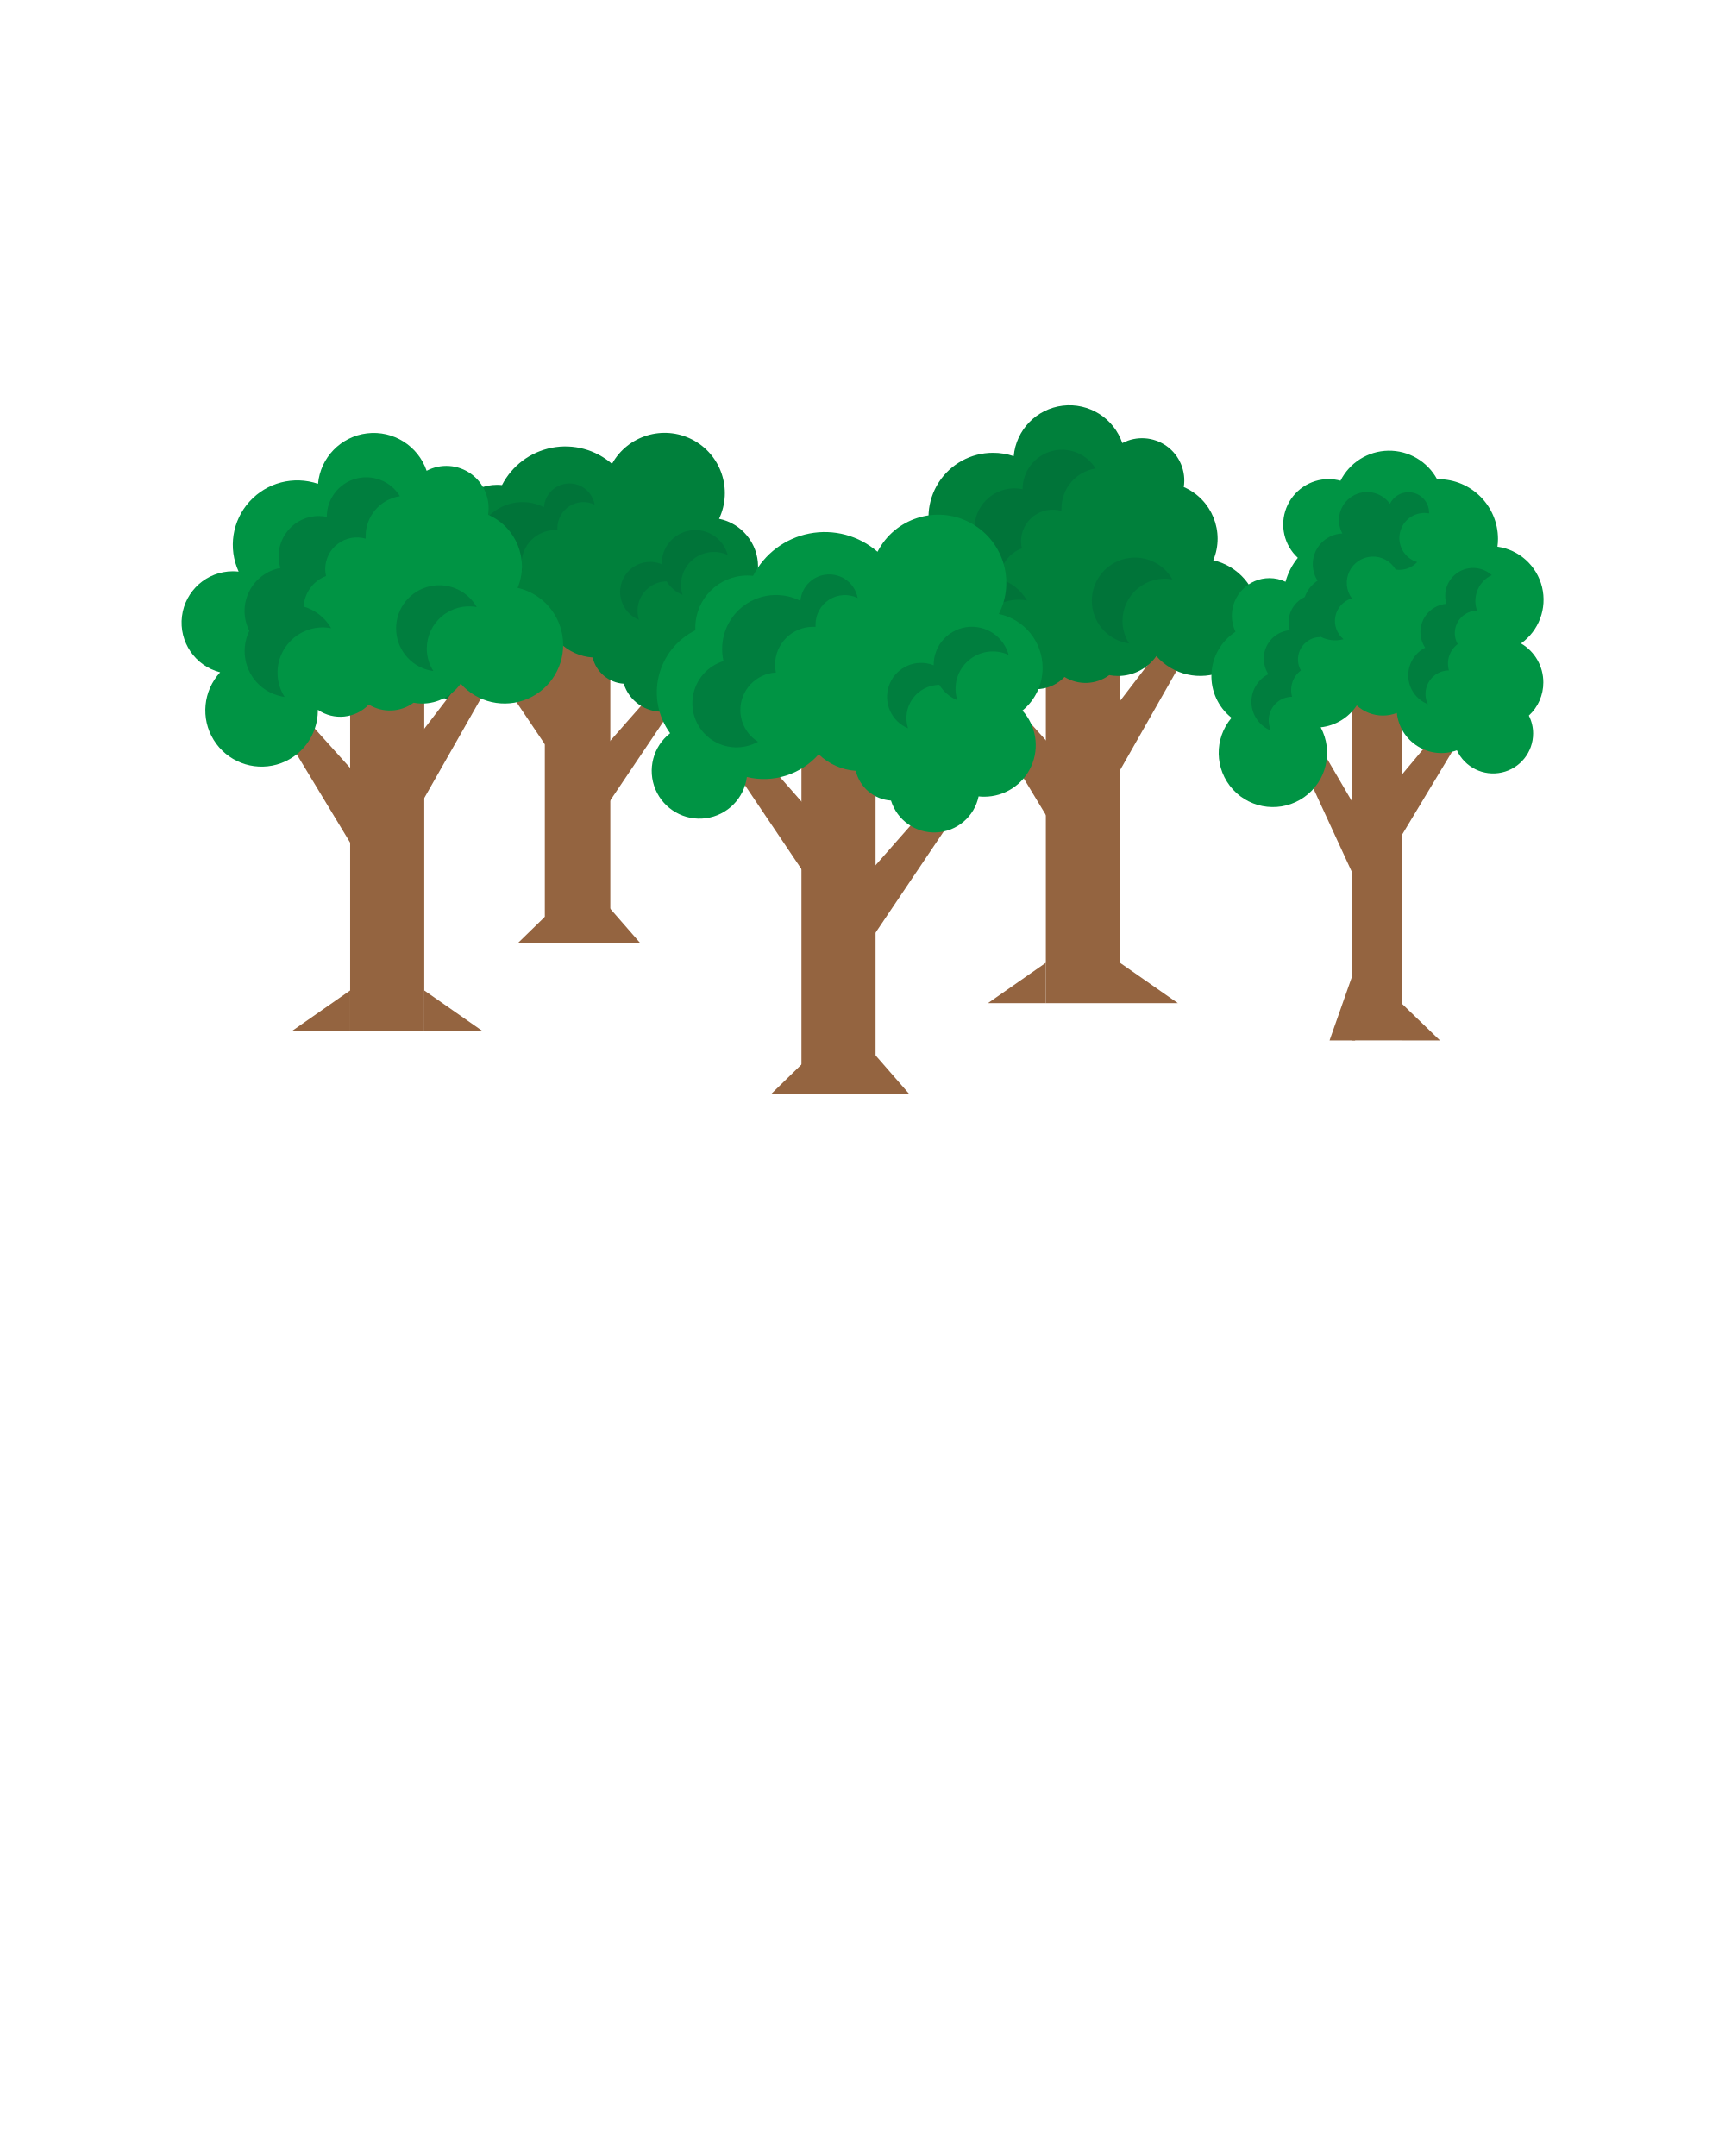
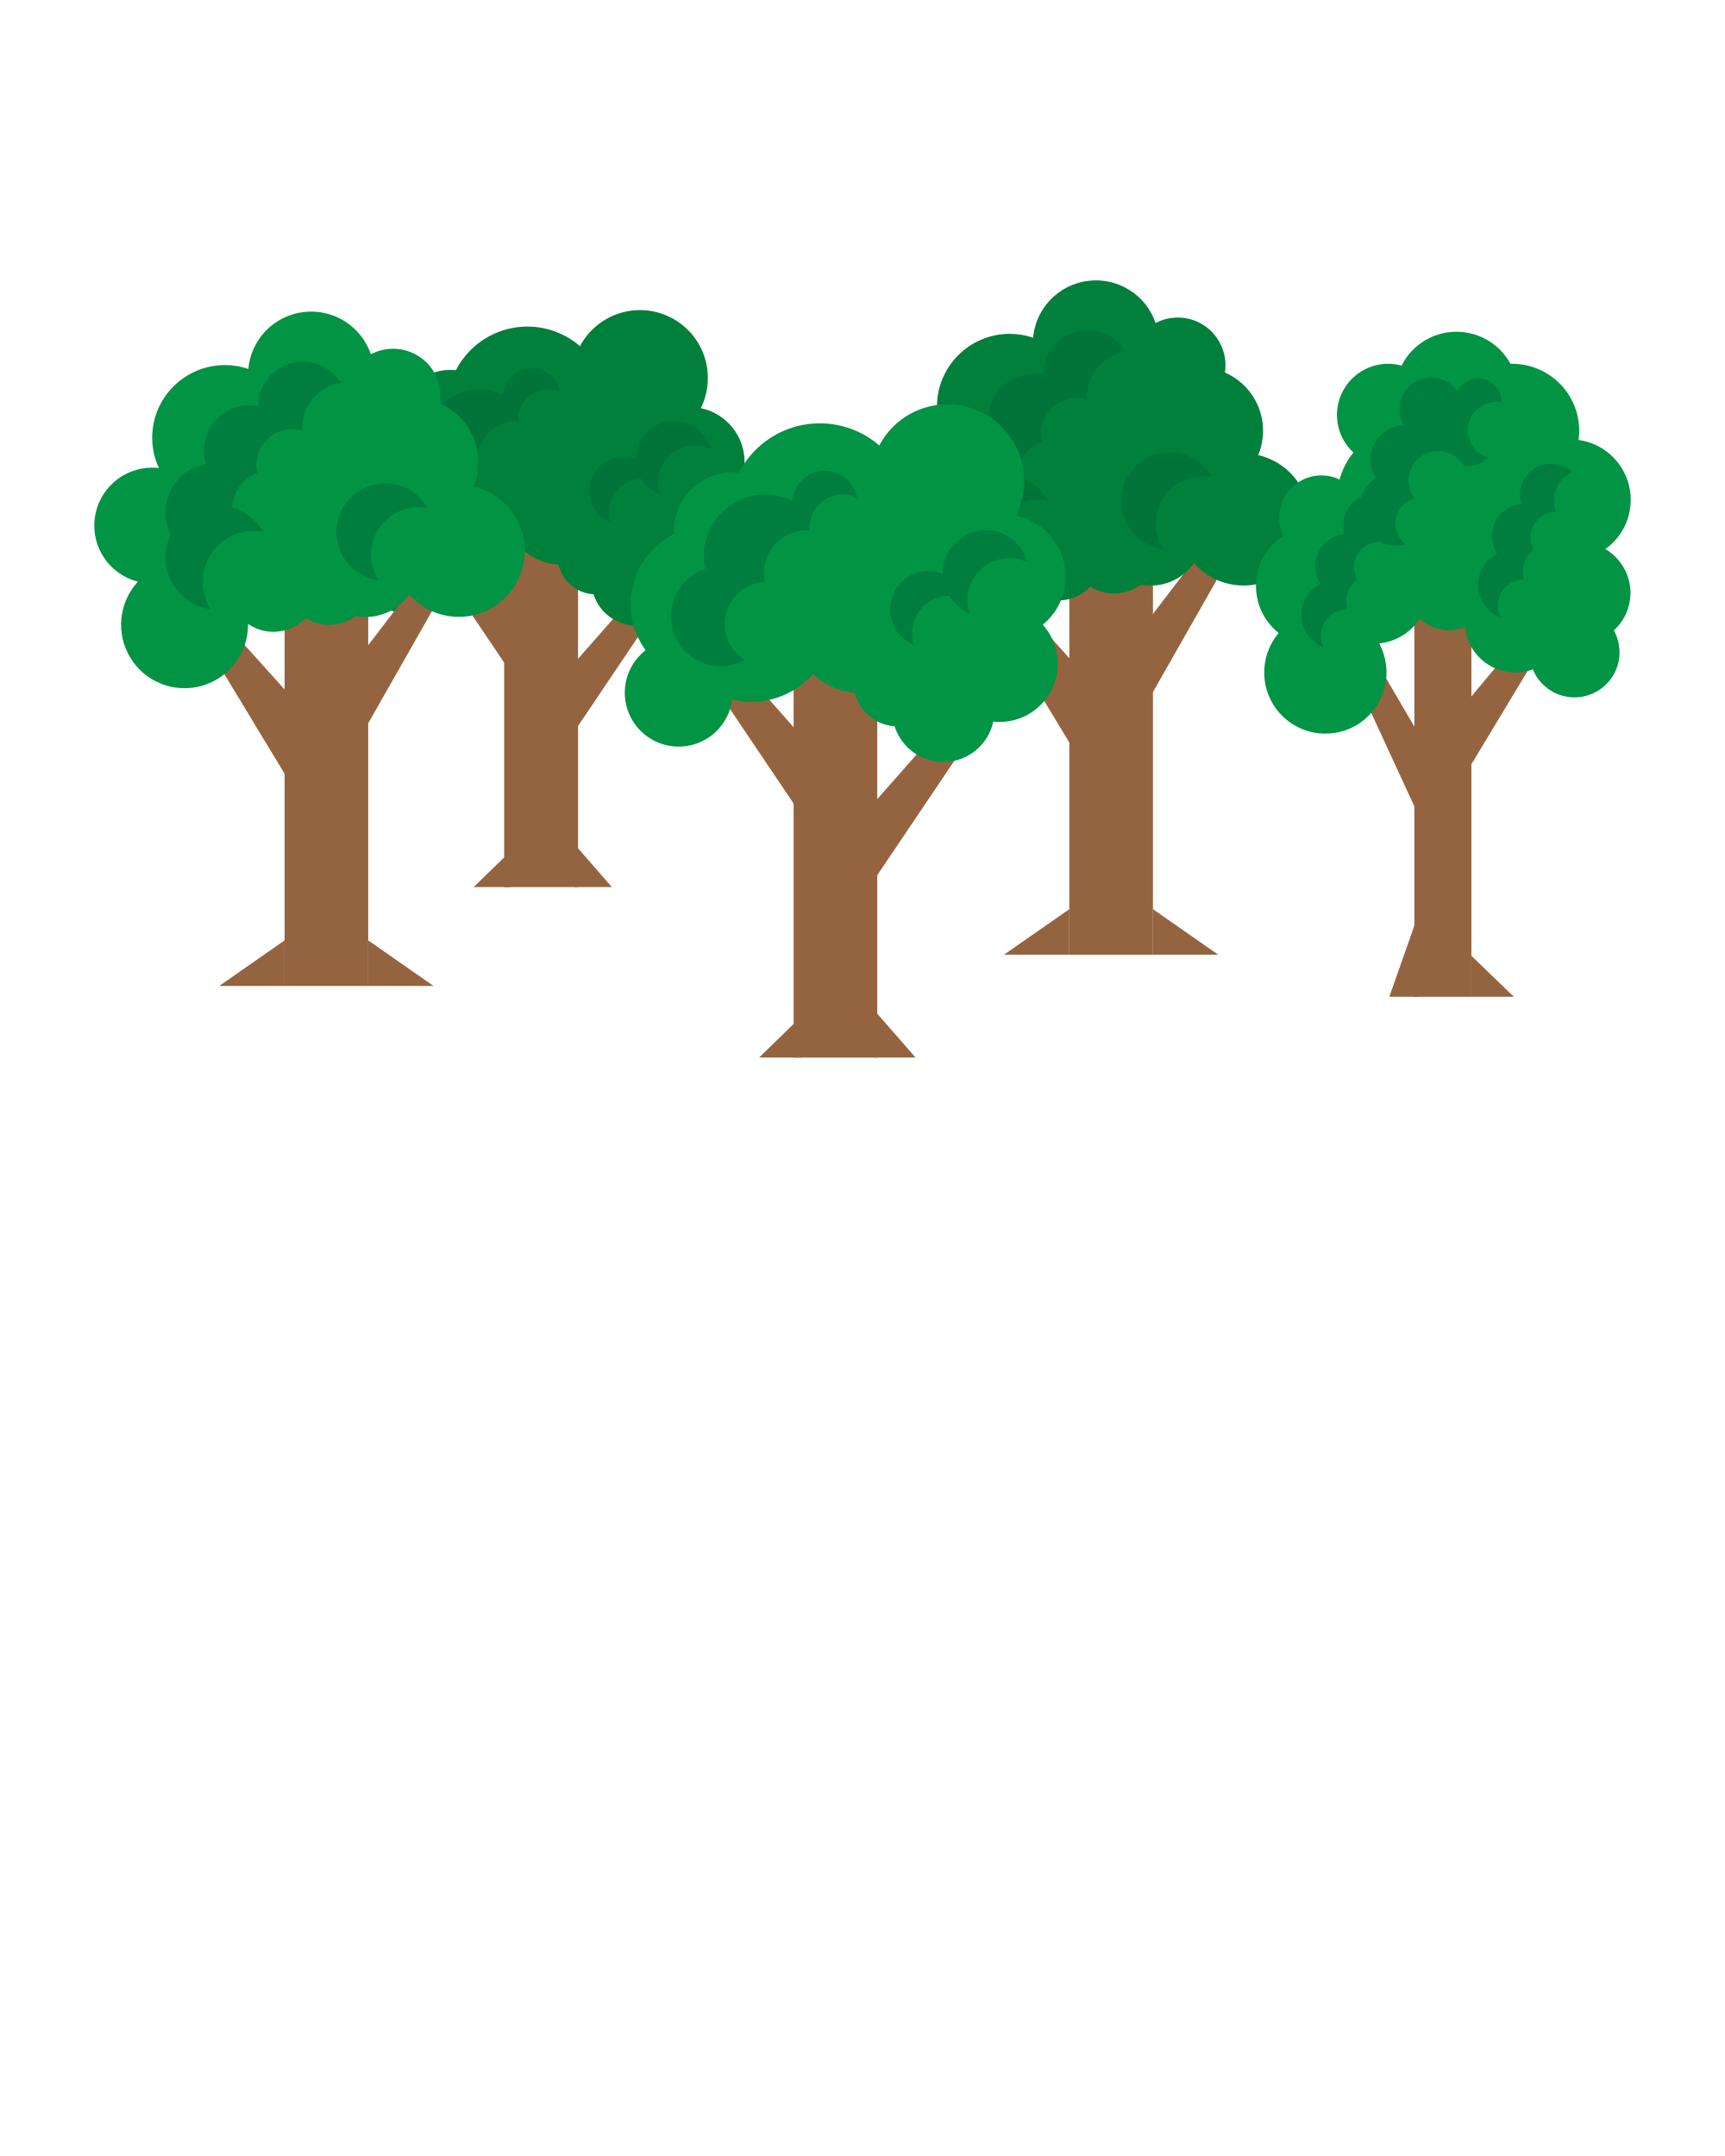
<svg xmlns="http://www.w3.org/2000/svg" viewBox="0 0 512 640">
  <g fill="#946440">
-     <path d="m161.71 189.86h19.44v90.12h-19.44z" />
-     <path d="m171.17 213.93-9.17 7.42-21.2-31.49h9.16z" />
-     <path d="m171.61 230.72 9.17 7.42 21.2-31.49h-9.17z" />
+     <path d="m149.64 161.67h21.93v101.66h-21.93z" />
+     <path d="m160.31 188.82-10.34 8.37-23.92-35.52h10.34z" />
+     <path d="m160.81 207.76 10.34 8.37 23.92-35.52h-10.34z" />
  </g>
-   <path d="m225 168.13a14.47 14.47 0 0 0 -11.57-14.13 17.87 17.87 0 0 0 -31.78-16.31 21.14 21.14 0 0 0 -32.65 6.31 14.52 14.52 0 0 0 -1.48-.08 13.67 13.67 0 0 0 -13.67 13.67v.69a18.17 18.17 0 0 0 -6.61 27 12.52 12.52 0 1 0 20.12 11.49 19.52 19.52 0 0 0 4.42.53 19.28 19.28 0 0 0 14.4-6.47 15.43 15.43 0 0 0 9.72 4.34 10.16 10.16 0 0 0 9.23 7.79 11.88 11.88 0 0 0 22.95-1.08 13.79 13.79 0 0 0 1.45.08 13.53 13.53 0 0 0 10-22.6 14.44 14.44 0 0 0 5.47-11.23z" fill="#00803b" />
-   <path d="m153.68 279.98h9.79v-9.53z" fill="#946440" />
-   <path d="m190.06 279.98h-9.8v-11.23z" fill="#946440" />
-   <path d="m145.7 179.19a9.83 9.83 0 0 1 9.3-9.82 9.8 9.8 0 0 1 -.21-2 10 10 0 0 1 10-10h.66c0-.2 0-.4 0-.61a7.71 7.71 0 0 1 11.05-6.95 7.59 7.59 0 0 0 -15.05.74 14.17 14.17 0 0 0 -20.52 12.69 14 14 0 0 0 .36 3.12 11.57 11.57 0 1 0 9.09 21.13 9.84 9.84 0 0 1 -4.68-8.3z" fill="#006838" opacity=".5" />
-   <path d="m208.88 157.67a10 10 0 0 0 -12.18 7.19 10.15 10.15 0 0 0 -.31 2.6 9.79 9.79 0 0 0 -1.12-.37 8.92 8.92 0 0 0 -5.61 16.9 8.83 8.83 0 0 1 -.15-4.87 8.74 8.74 0 0 1 8.35-6.54 10 10 0 0 0 4.73 4 9.78 9.78 0 0 1 13.41-11.84 10 10 0 0 0 -7.12-7.07z" fill="#006838" opacity=".5" />
-   <path d="m310.42 195.78h22v102h-22z" fill="#946440" />
-   <path d="m321.63 222.19 10.38 7.2 21.83-38.39-9.27 1.24z" fill="#946440" />
-   <path d="m319.57 229.91-8.81 12.57-20.64-34.14 7.75-2.54z" fill="#946440" />
-   <path d="m360.12 166.31a16.7 16.7 0 0 0 -8.76-21.73 12.54 12.54 0 0 0 -18.24-13.05 16.6 16.6 0 0 0 -32.24 3.88 18.92 18.92 0 0 0 -6.14-1 19.13 19.13 0 0 0 -17.42 27.08 16.56 16.56 0 0 0 -1.73-.1 15.24 15.24 0 0 0 -3.76 30 16.71 16.71 0 1 0 29 11.33c0-.07 0-.14 0-.22a11.7 11.7 0 0 0 15.13-1.55 11.88 11.88 0 0 0 13.28-.54 13.76 13.76 0 0 0 2.58.25 13.94 13.94 0 0 0 11.4-5.9 17.38 17.38 0 1 0 16.94-28.43z" fill="#00803b" />
-   <path d="m349.61 297.78h-17.19v-11.99z" fill="#946440" />
-   <path d="m293.23 297.78h17.19v-11.99z" fill="#946440" />
-   <path d="m333.17 184.3a12.54 12.54 0 0 1 14.83-12.3 12.8 12.8 0 1 0 -12.87 19 12.48 12.48 0 0 1 -1.96-6.7z" fill="#006838" opacity=".5" />
-   <path d="m325.19 139.07a11.71 11.71 0 0 0 -21.68 6.13 12.5 12.5 0 0 0 -2.39-.24 11.94 11.94 0 0 0 -11.41 15.39 13 13 0 0 0 -10.61 12.81 12.82 12.82 0 0 0 1.4 5.86 13.55 13.55 0 0 0 -1.4 6 13.74 13.74 0 0 0 11.9 13.64 13.43 13.43 0 0 1 13.82-20.4 13.76 13.76 0 0 0 -8.15-6.41 10.28 10.28 0 0 1 6.63-9.08 9.65 9.65 0 0 1 -.24-2.1 9.39 9.39 0 0 1 12-9c0-.24 0-.47 0-.71a12 12 0 0 1 10.13-11.89z" fill="#006838" opacity=".5" />
-   <path d="m103.93 204h22v102h-22z" fill="#946440" />
-   <path d="m115.14 230.41 10.38 7.2 21.83-38.39-9.27 1.24z" fill="#946440" />
-   <path d="m113.08 238.13-8.81 12.57-20.64-34.14 7.75-2.55z" fill="#946440" />
-   <path d="m153.63 174.53a16.7 16.7 0 0 0 -8.76-21.73 12.54 12.54 0 0 0 -18.24-13.05 16.6 16.6 0 0 0 -32.24 3.87 19.13 19.13 0 0 0 -23.56 26.06 16.56 16.56 0 0 0 -1.73-.1 15.24 15.24 0 0 0 -3.76 30 16.7 16.7 0 1 0 29 11.33c0-.07 0-.15 0-.22a11.7 11.7 0 0 0 15.13-1.55 11.88 11.88 0 0 0 13.28-.54 13.76 13.76 0 0 0 2.58.25 14 14 0 0 0 11.4-5.91 17.38 17.38 0 1 0 16.94-28.42z" fill="#009444" />
-   <path d="m143.12 306h-17.19v-11.99z" fill="#946440" />
-   <path d="m86.74 306h17.19v-11.99z" fill="#946440" />
-   <path d="m126.68 192.51a12.54 12.54 0 0 1 14.82-12.3 12.8 12.8 0 1 0 -12.87 19 12.41 12.41 0 0 1 -1.95-6.7z" fill="#006838" opacity=".5" />
-   <path d="m118.69 147.29a11.7 11.7 0 0 0 -21.69 6.13 12.5 12.5 0 0 0 -2.39-.24 11.94 11.94 0 0 0 -11.39 15.42 13 13 0 0 0 -9.22 18.67 13.72 13.72 0 0 0 10.47 19.61 13.43 13.43 0 0 1 13.82-20.4 13.79 13.79 0 0 0 -8.15-6.41 10.27 10.27 0 0 1 6.63-9.07 9.14 9.14 0 0 1 -.24-2.1 9.41 9.41 0 0 1 12-9c0-.23 0-.46 0-.7a12 12 0 0 1 10.16-11.91z" fill="#006838" opacity=".5" />
-   <path d="m237.88 222.84h22v102h-22z" fill="#946440" />
-   <path d="m248.59 250.08-10.38 8.4-24-35.64h10.38z" fill="#946440" />
-   <path d="m249.09 269.08 10.37 8.4 24-35.64h-10.37z" fill="#946440" />
-   <path d="m309.46 198.25a16.36 16.36 0 0 0 -13-16 20.22 20.22 0 0 0 -36-18.46 23.9 23.9 0 0 0 -36.94 7.15 15.28 15.28 0 0 0 -1.67-.1 15.47 15.47 0 0 0 -15.47 15.47v.79a20.57 20.57 0 0 0 -7.48 30.55 14.18 14.18 0 1 0 22.78 13 21.65 21.65 0 0 0 21.32-6.74 17.55 17.55 0 0 0 11 4.91 11.52 11.52 0 0 0 10.46 8.82 13.44 13.44 0 0 0 26-1.23 14.75 14.75 0 0 0 1.64.09 15.3 15.3 0 0 0 11.37-25.57 16.31 16.31 0 0 0 5.99-12.68z" fill="#009444" />
-   <path d="m228.79 324.84h11.09v-10.78z" fill="#946440" />
-   <path d="m269.96 324.84h-11.08v-12.7z" fill="#946440" />
-   <path d="m219.75 210.76a11.14 11.14 0 0 1 10.54-11.11 11 11 0 0 1 -.24-2.31 11.27 11.27 0 0 1 11.27-11.27h.75c0-.23 0-.46 0-.69a8.72 8.72 0 0 1 12.5-7.87 8.59 8.59 0 0 0 -17 .84 16 16 0 0 0 -23.23 14.36 16.46 16.46 0 0 0 .4 3.53 13.1 13.1 0 1 0 10.26 23.95 11.11 11.11 0 0 1 -5.25-9.43z" fill="#006838" opacity=".5" />
-   <path d="m291.27 186.41a11.33 11.33 0 0 0 -13.79 8.14 11.47 11.47 0 0 0 -.35 2.94 10.9 10.9 0 0 0 -1.26-.41 10.1 10.1 0 0 0 -6.35 19.12 9.86 9.86 0 0 1 9.28-12.91 11.25 11.25 0 0 0 5.35 4.56 11.08 11.08 0 0 1 15.22-13.44 11.3 11.3 0 0 0 -8.1-8z" fill="#006838" opacity=".5" />
-   <path d="m401.22 206.85h15v102h-15z" fill="#946440" transform="matrix(-1 0 0 -1 817.43 515.69)" />
-   <path d="m404.04 242.59-1.98 18-17.95-38.95 5.57-3.6z" fill="#946440" />
-   <path d="m413.3 233.3 2.58 14.93 22.44-37.24-8.6 2.66z" fill="#946440" />
-   <path d="m458.08 202.58a13.37 13.37 0 0 0 -6.62-11.58 15.91 15.91 0 0 0 -7-28.72 17.42 17.42 0 0 0 .16-2.3 17.74 17.74 0 0 0 -17.74-17.74h-.34a16.18 16.18 0 0 0 -28.67.46 13.09 13.09 0 0 0 -3.5-.48 13.47 13.47 0 0 0 -9.16 23.37 19 19 0 0 0 -3.65 7.11 11 11 0 0 0 -4.76-1.08 11.17 11.17 0 0 0 -11.17 11.16 11 11 0 0 0 1.08 4.76 15.74 15.74 0 0 0 -1.17 25.54 16.09 16.09 0 1 0 26.46 2.82 14.72 14.72 0 0 0 10.7-6.49 11.53 11.53 0 0 0 7.76 3 11.41 11.41 0 0 0 4.14-.78 13.3 13.3 0 0 0 17.83 11.09 11.86 11.86 0 0 0 22.62-5 11.67 11.67 0 0 0 -1.27-5.3 13.33 13.33 0 0 0 4.3-9.84z" fill="#009444" />
-   <path d="m427.4 308.85h-11.18v-10.79z" fill="#946440" />
-   <path d="m394.63 308.85h7.59v-21.59z" fill="#946440" />
-   <path d="m423.4 208a7 7 0 0 1 4.74-8.71 6.71 6.71 0 0 1 1.92-.28 7.25 7.25 0 0 1 2.61-7.81 6 6 0 0 1 -.59-1.38 6.66 6.66 0 0 1 4.49-8.27 7 7 0 0 1 1.85-.27c-.05-.15-.11-.3-.16-.47a8.48 8.48 0 0 1 4.52-10.08 8.27 8.27 0 0 0 -13.47 8.51 8 8 0 0 0 -1.67.31 8.41 8.41 0 0 0 -4.64 12.72 9.21 9.21 0 0 0 .82 16.77 7.54 7.54 0 0 1 -.42-1.04z" fill="#006838" opacity=".5" />
-   <path d="m418.05 146.11a6.12 6.12 0 0 0 -5.5 3.44 8.34 8.34 0 0 0 -14.12 8.82 9.12 9.12 0 0 0 -7.36 14 9.68 9.68 0 0 0 -3.81 4.86 8.28 8.28 0 0 0 -4.45 9.85 8.81 8.81 0 0 0 -1.66.31 8.44 8.44 0 0 0 -5.7 10.48 8.57 8.57 0 0 0 1 2.25 9.21 9.21 0 0 0 .83 16.77 6.26 6.26 0 0 1 -.42-1.07 7 7 0 0 1 4.73-8.71 7.13 7.13 0 0 1 1.92-.28 7.29 7.29 0 0 1 2.61-7.81 6.74 6.74 0 0 1 -.59-1.37 6.65 6.65 0 0 1 6.35-8.54v-.13a9.47 9.47 0 0 0 6.91.77 7 7 0 0 1 2.46-12.13 7.79 7.79 0 1 1 13-8.55 7.14 7.14 0 0 0 6.39-2.22 7.45 7.45 0 0 1 2.13-14.58 8.22 8.22 0 0 1 1.41.13c0-.06 0-.12 0-.18a6.12 6.12 0 0 0 -6.13-6.11z" fill="#006838" opacity=".5" />
+   <path d="m221 137.16a16.32 16.32 0 0 0 -13-16 20.15 20.15 0 0 0 -35.85-18.4 23.84 23.84 0 0 0 -36.82 7.13 15.11 15.11 0 0 0 -1.66-.09 15.42 15.42 0 0 0 -15.42 15.42v.78a20.49 20.49 0 0 0 -7.45 30.44 14.13 14.13 0 1 0 22.7 13 22 22 0 0 0 5 .59 21.78 21.78 0 0 0 16.25-7.29 17.48 17.48 0 0 0 11 4.89 11.49 11.49 0 0 0 10.42 8.79 13.39 13.39 0 0 0 25.83-1.22c.54.05 1.08.09 1.64.09a15.26 15.26 0 0 0 11.36-25.49 16.29 16.29 0 0 0 6-12.64z" fill="#00803b" />
+   <path d="m140.58 263.33h11.05v-10.75z" fill="#946440" />
+   <path d="m181.62 263.33h-11.05v-12.67z" fill="#946440" />
+   <path d="m131.58 149.63a11.1 11.1 0 0 1 10.5-11.07 10.88 10.88 0 0 1 -.24-2.3 11.23 11.23 0 0 1 11.23-11.26h.75q0-.34 0-.69a8.69 8.69 0 0 1 12.46-7.84 8.57 8.57 0 0 0 -17 .84 16 16 0 0 0 -23.15 14.31 16.3 16.3 0 0 0 .4 3.52 13.05 13.05 0 1 0 10.25 23.86 11.09 11.09 0 0 1 -5.2-9.37z" fill="#006838" opacity=".5" />
+   <path d="m202.85 125.36a11.27 11.27 0 0 0 -14.09 11 12.4 12.4 0 0 0 -1.26-.42 10.07 10.07 0 0 0 -6.33 19.06 9.82 9.82 0 0 1 9.25-12.86 11.24 11.24 0 0 0 5.34 4.54 10.87 10.87 0 0 1 -.19-6.15 11 11 0 0 1 13.43-7.88 10.28 10.28 0 0 1 1.93.69 11.29 11.29 0 0 0 -8.08-7.98z" fill="#006838" opacity=".5" />
+   <path d="m317.39 168.35h24.82v115.06h-24.82z" fill="#946440" />
+   <path d="m330.03 198.14 11.71 8.12 24.63-43.3-10.46 1.4z" fill="#946440" />
+   <path d="m327.7 206.84-9.94 14.19-23.28-38.52 8.75-2.86z" fill="#946440" />
+   <path d="m373.44 135.11a18.84 18.84 0 0 0 -9.87-24.52 14.16 14.16 0 0 0 -20.57-14.71 18.73 18.73 0 0 0 -36.37 4.37 21.37 21.37 0 0 0 -6.92-1.15 21.61 21.61 0 0 0 -21.61 21.6 21.33 21.33 0 0 0 2 8.94 18.25 18.25 0 0 0 -2-.12 17.19 17.19 0 0 0 -4.23 33.85 18.84 18.84 0 1 0 32.68 12.79 2 2 0 0 0 0-.25 13.22 13.22 0 0 0 17.07-1.75 13.41 13.41 0 0 0 15-.6 16.49 16.49 0 0 0 2.91.27 15.74 15.74 0 0 0 12.86-6.66 19.6 19.6 0 1 0 19.1-32.06z" fill="#00803b" />
+   <path d="m361.59 283.4h-19.39v-13.52z" fill="#946440" />
+   <path d="m298 283.4h19.39v-13.52z" fill="#946440" />
+   <path d="m343 155.4a14.14 14.14 0 0 1 16.73-13.88 14.44 14.44 0 1 0 -14.49 21.48 14.06 14.06 0 0 1 -2.24-7.6z" fill="#006838" opacity=".5" />
+   <path d="m334 104.38a13.2 13.2 0 0 0 -24.45 6.92 14 14 0 0 0 -2.69-.27 13.45 13.45 0 0 0 -13.45 13.45 13.31 13.31 0 0 0 .58 3.91 14.7 14.7 0 0 0 -10.4 21.05 15.48 15.48 0 0 0 11.81 22.13 15.15 15.15 0 0 1 15.59-23 15.51 15.51 0 0 0 -9.2-7.23 11.58 11.58 0 0 1 7.48-10.24 10.38 10.38 0 0 1 -.28-2.37 10.62 10.62 0 0 1 10.62-10.62 10.32 10.32 0 0 1 3 .43c0-.27 0-.53 0-.8a13.54 13.54 0 0 1 11.39-13.36z" fill="#006838" opacity=".5" />
+   <path d="m84.47 177.62h24.82v115.06h-24.82z" fill="#946440" />
+   <path d="m97.11 207.41 11.71 8.12 24.62-43.3-10.45 1.4z" fill="#946440" />
+   <path d="m94.78 216.11-9.94 14.19-23.28-38.51 8.75-2.87z" fill="#946440" />
+   <path d="m140.52 144.38a18.84 18.84 0 0 0 -9.87-24.52 14.16 14.16 0 0 0 -20.58-14.71 18.73 18.73 0 0 0 -36.37 4.37 21.37 21.37 0 0 0 -6.92-1.15 21.61 21.61 0 0 0 -21.61 21.63 21.33 21.33 0 0 0 2 8.94 18.25 18.25 0 0 0 -2-.12 17.19 17.19 0 0 0 -4.23 33.85 18.84 18.84 0 1 0 32.68 12.79 2 2 0 0 0 0-.25 13.22 13.22 0 0 0 17.07-1.75 13.41 13.41 0 0 0 15-.6 16.49 16.49 0 0 0 2.91.28 15.75 15.75 0 0 0 12.86-6.67 19.6 19.6 0 1 0 19.1-32.06z" fill="#009444" />
+   <path d="m128.67 292.67h-19.39v-13.52z" fill="#946440" />
+   <path d="m65.08 292.67h19.39v-13.52z" fill="#946440" />
+   <path d="m110.12 164.67a14.14 14.14 0 0 1 16.73-13.88 14.44 14.44 0 1 0 -14.53 21.44 14.06 14.06 0 0 1 -2.2-7.56z" fill="#006838" opacity=".5" />
+   <path d="m101.12 113.65a13.2 13.2 0 0 0 -24.45 6.92 14 14 0 0 0 -2.69-.27 13.45 13.45 0 0 0 -13.45 13.45 13.31 13.31 0 0 0 .58 3.91 14.71 14.71 0 0 0 -10.4 21.06 15.47 15.47 0 0 0 11.81 22.12 15.15 15.15 0 0 1 12.79-23.24 15.19 15.19 0 0 1 2.8.26 15.51 15.51 0 0 0 -9.2-7.23 11.58 11.58 0 0 1 7.48-10.24 10.38 10.38 0 0 1 -.28-2.37 10.58 10.58 0 0 1 13.57-10.19c0-.27 0-.53 0-.8a13.54 13.54 0 0 1 11.44-13.38z" fill="#006838" opacity=".5" />
+   <path d="m235.56 198.88h24.82v115.06h-24.82z" fill="#946440" />
+   <path d="m247.64 229.6-11.71 9.48-27.07-40.2h11.71z" fill="#946440" />
+   <path d="m248.2 251.04 11.7 9.47 27.08-40.2h-11.71z" fill="#946440" />
+   <path d="m316.3 171.14a18.47 18.47 0 0 0 -14.71-18.08 22.81 22.81 0 0 0 -40.59-20.82 27 27 0 0 0 -41.67 8.07 16.65 16.65 0 0 0 -1.88-.11 17.45 17.45 0 0 0 -17.45 17.45c0 .3 0 .59.05.89a23.18 23.18 0 0 0 -8.43 34.46 16 16 0 1 0 25.69 14.67 24.3 24.3 0 0 0 5.63.67 24.57 24.57 0 0 0 18.39-8.25 19.77 19.77 0 0 0 12.41 5.54 13 13 0 0 0 11.79 9.95 15.16 15.16 0 0 0 29.29-1.39 16.3 16.3 0 0 0 1.86.11 17.27 17.27 0 0 0 12.82-28.85 18.41 18.41 0 0 0 6.8-14.31z" fill="#009444" />
+   <path d="m225.31 313.93h12.5v-12.17z" fill="#946440" />
+   <path d="m271.75 313.93h-12.51v-14.33z" fill="#946440" />
+   <path d="m215.12 185.25a12.55 12.55 0 0 1 11.88-12.53 12.49 12.49 0 0 1 -.27-2.61 12.71 12.71 0 0 1 12.71-12.71h.85c0-.26 0-.52 0-.78a9.83 9.83 0 0 1 14.11-8.87 9.7 9.7 0 0 0 -19.22.94 18.09 18.09 0 0 0 -26.2 16.2 18.14 18.14 0 0 0 .46 4 14.77 14.77 0 1 0 11.61 27 12.54 12.54 0 0 1 -5.93-10.64z" fill="#006838" opacity=".5" />
+   <path d="m295.79 157.78a12.78 12.78 0 0 0 -15.56 9.22 13.16 13.16 0 0 0 -.4 3.32 12.43 12.43 0 0 0 -1.42-.47 11.39 11.39 0 0 0 -7.16 21.57 11.13 11.13 0 0 1 10.47-14.56 12.75 12.75 0 0 0 6 5.15 12.5 12.5 0 0 1 15-15.95 12.71 12.71 0 0 1 2.17.79 12.75 12.75 0 0 0 -9.1-9.07z" fill="#006838" opacity=".5" />
+   <path d="m419.8 180.83h16.92v115.06h-16.92z" fill="#946440" transform="matrix(-1 0 0 -1 856.52 476.72)" />
+   <path d="m422.99 221.15-2.23 20.31-20.26-43.94 6.29-4.06z" fill="#946440" />
+   <path d="m433.43 210.67 2.91 16.84 25.31-42.01-9.7 3.01z" fill="#946440" />
+   <path d="m483.94 176a15.07 15.07 0 0 0 -7.46-13 17.95 17.95 0 0 0 -7.94-32.4 19.87 19.87 0 0 0 -19.82-22.6h-.39a18.25 18.25 0 0 0 -32.33.52 15.19 15.19 0 0 0 -14.29 25.82 21.61 21.61 0 0 0 -4.11 8 12.58 12.58 0 0 0 -16.76 16.75 17.77 17.77 0 0 0 -1.31 28.81 18.15 18.15 0 1 0 29.82 3.1 16.58 16.58 0 0 0 12.07-7.32 13 13 0 0 0 13.42 2.51 15 15 0 0 0 14.94 13.44 14.83 14.83 0 0 0 5.18-.94 13.36 13.36 0 1 0 24.04-11.55 15 15 0 0 0 4.94-11.14z" fill="#009444" />
+   <path d="m449.34 295.89h-12.62v-12.17z" fill="#946440" />
+   <path d="m412.37 295.89h8.56v-24.35z" fill="#946440" />
+   <path d="m444.83 182.11a7.9 7.9 0 0 1 5.34-9.82 7.74 7.74 0 0 1 2.16-.32 8.2 8.2 0 0 1 2.95-8.81 8 8 0 0 1 -.67-1.55 7.52 7.52 0 0 1 5.07-9.33 7.24 7.24 0 0 1 2.09-.3c-.06-.18-.13-.35-.18-.53a9.58 9.58 0 0 1 5.1-11.38 9.34 9.34 0 0 0 -15.2 9.6 9.48 9.48 0 0 0 -8.3 12.17 9.44 9.44 0 0 0 1.17 2.53 10.4 10.4 0 0 0 .93 18.92 7 7 0 0 1 -.46-1.18z" fill="#006838" opacity=".5" />
+   <path d="m438.79 112.32a6.9 6.9 0 0 0 -6.2 3.89 9.41 9.41 0 0 0 -15.93 10 10.28 10.28 0 0 0 -8.3 15.77 11 11 0 0 0 -4.3 5.48 9.34 9.34 0 0 0 -5 11.11 9.7 9.7 0 0 0 -1.88.35 9.52 9.52 0 0 0 -6.42 11.82 9.16 9.16 0 0 0 1.18 2.53 10.39 10.39 0 0 0 .92 18.92 9.06 9.06 0 0 1 -.47-1.2 7.89 7.89 0 0 1 5.34-9.82 7.41 7.41 0 0 1 2.17-.32 8.19 8.19 0 0 1 2.94-8.81 7.38 7.38 0 0 1 -.66-1.55 7.5 7.5 0 0 1 5.07-9.33 7.24 7.24 0 0 1 2.09-.3.88.88 0 0 1 -.05-.15 10.76 10.76 0 0 0 5 1.24 10.45 10.45 0 0 0 2.76-.37 7.92 7.92 0 0 1 2.78-13.68 8.79 8.79 0 1 1 14.66-9.65 7.62 7.62 0 0 0 1.18.1 8.24 8.24 0 0 0 6-2.6 8.4 8.4 0 0 1 2.41-16.45 9.1 9.1 0 0 1 1.58.15c0-.07 0-.13 0-.2a6.91 6.91 0 0 0 -6.87-6.93z" fill="#006838" opacity=".5" />
</svg>
